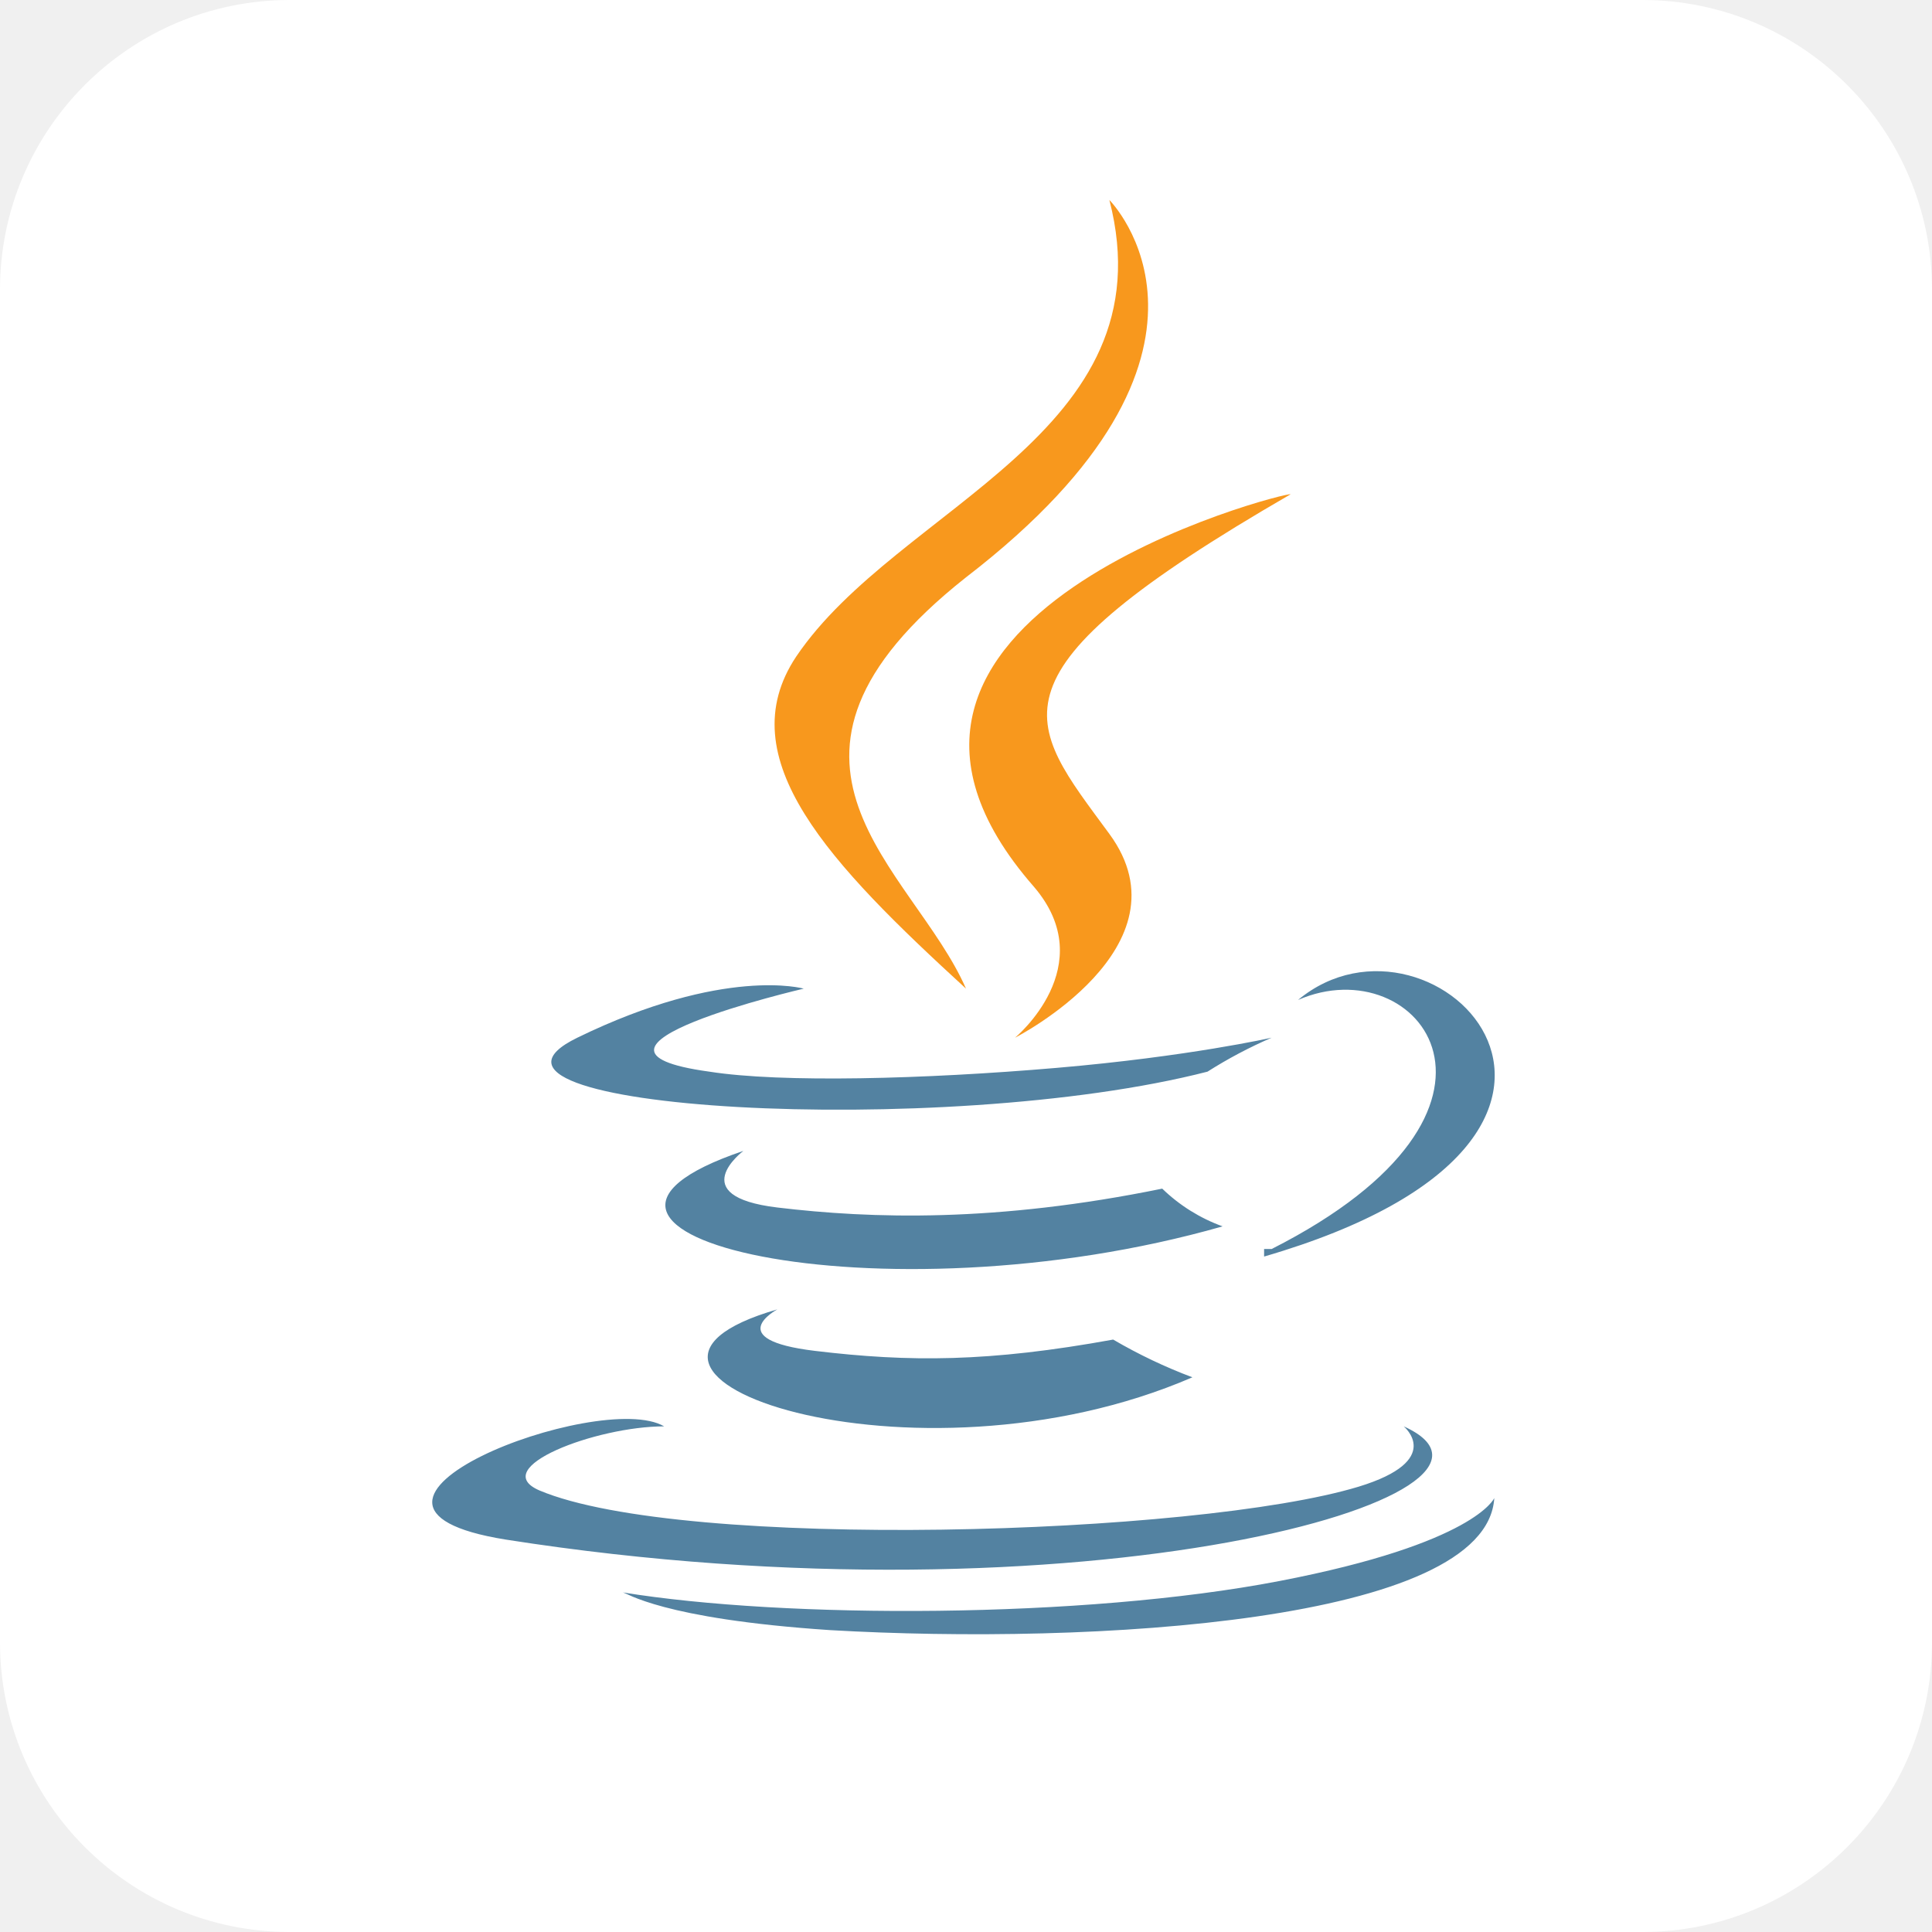
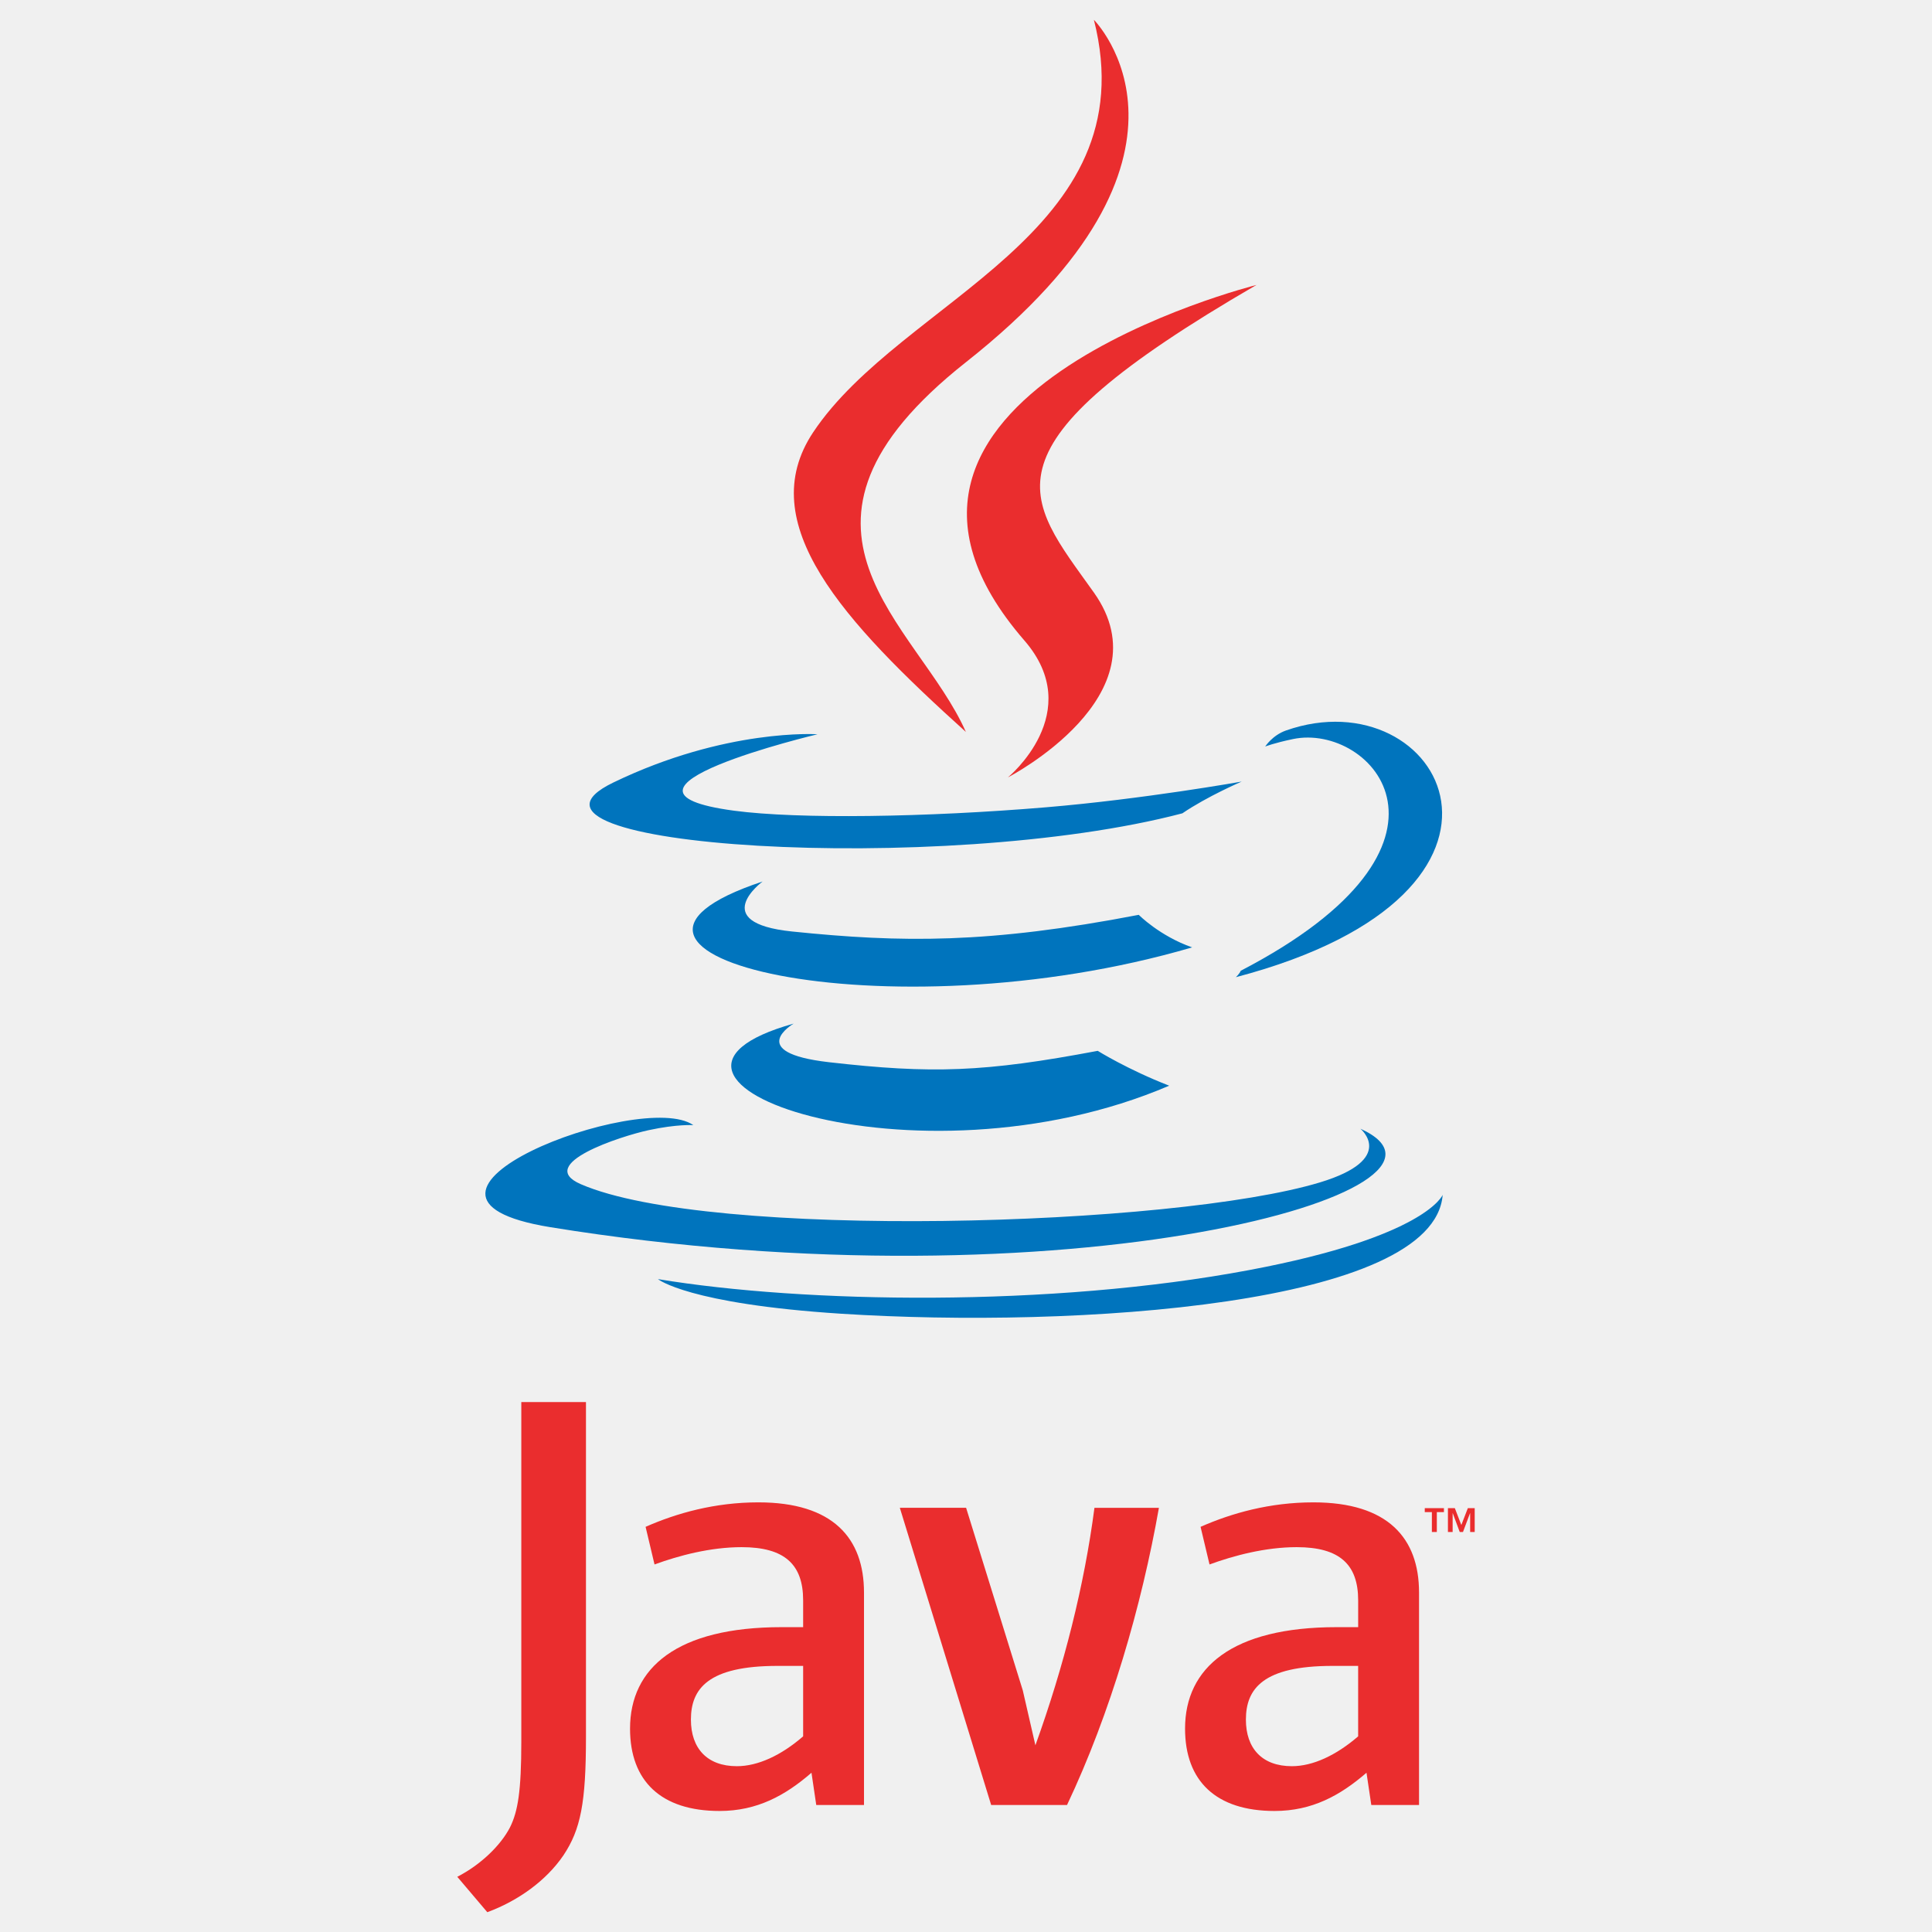
- <svg xmlns="http://www.w3.org/2000/svg" aria-label="Java" role="img" viewBox="0 0 512 512" fill="none">
-   <rect width="512" height="512" rx="15%" fill="#fff" />
-   <path d="M274 235c18 21-5 40-5 40s47-24 25-54-35-42 48-90C342 130 211 163 274 235M294 53s40 40-38 100c-62 49-14 77 0 109-36-33-63-61-45-88C238 134 310 115 294 53" fill="#f8981d" />
-   <path d="M206 347s-15 8 10 11 46 3 79-3a137 137 0 0 0 21 10C242 397 147 364 206 347m-9-42s-16 12 9 15 58 4 102-5a45 45 0 0 0 16 10C233 351 132 327 197 305m175 73s11 9-12 16c-43 13-179 17-217 1-14-6 15-17 33-17-17-10-98 21-42 30C287 432 412 396 372 378M213 262s-69 16-25 22c19 3 57 2 92-1s57-8 57-8a122 122 0 0 0-17 9c-70 18-206 10-167-9S213 262 213 262m124 69c73-37 39-80 7-66 36-30 101 36-9 68v-2M220 432c69 4 174-2 176-35 0 0-5 12-57 22s-131 10-174 3C166 422 175 429 220 432" fill="#5382a1" />
+ <svg xmlns="http://www.w3.org/2000/svg" viewBox="0 0 128 128">
+   <path fill="#0074BD" d="M52.581 67.817s-3.284 1.911 2.341 2.557c6.814.778 10.297.666 17.805-.753 0 0 1.979 1.237 4.735 2.309-16.836 7.213-38.104-.418-24.881-4.113zm-2.059-9.415s-3.684 2.729 1.945 3.311c7.28.751 13.027.813 22.979-1.103 0 0 1.373 1.396 3.536 2.157-20.352 5.954-43.021.469-28.46-4.365z" />
+   <path fill="#EA2D2E" d="M67.865 42.431c4.151 4.778-1.088 9.074-1.088 9.074s10.533-5.437 5.696-12.248c-4.519-6.349-7.982-9.502 10.771-20.378.001 0-29.438 7.35-15.379 23.552z" />
+   <path fill="#0074BD" d="M90.132 74.781s2.432 2.005-2.678 3.555c-9.716 2.943-40.444 3.831-48.979.117-3.066-1.335 2.687-3.187 4.496-3.576 1.887-.409 2.965-.334 2.965-.334-3.412-2.403-22.055 4.719-9.469 6.762 34.324 5.563 62.567-2.506 53.665-6.524zm-35.97-26.134s-15.629 3.713-5.534 5.063c4.264.57 12.758.439 20.676-.225 6.469-.543 12.961-1.704 12.961-1.704s-2.279.978-3.93 2.104c-15.874 4.175-46.533 2.23-37.706-2.038 7.463-3.611 13.533-3.2 13.533-3.2zM82.2 64.317c16.135-8.382 8.674-16.438 3.467-15.353-1.273.266-1.845.496-1.845.496s.475-.744 1.378-1.063c10.302-3.62 18.223 10.681-3.322 16.345 0 0 .247-.224.322-.425z" />
+   <path fill="#EA2D2E" d="M72.474 1.313s8.935 8.939-8.476 22.682c-13.962 11.027-3.184 17.313-.006 24.498-8.15-7.354-14.128-13.828-10.118-19.852 5.889-8.842 22.204-13.131 18.6-27.328z" />
+   <path fill="#0074BD" d="M55.749 87.039c15.484.99 39.269-.551 39.832-7.878 0 0-1.082 2.777-12.799 4.981-13.218 2.488-29.523 2.199-39.191.603 0 0 1.98 1.64 12.158 2.294z" />
+   <path fill="#EA2D2E" d="M94.866 100.181h-.472v-.264h1.27v.264h-.47v1.317h-.329l.001-1.317zm2.535.066h-.006l-.468 1.251h-.216l-.465-1.251h-.005v1.251h-.312v-1.581h.457l.431 1.119.432-1.119h.454v1.581h-.302v-1.251zm-44.19 14.79c-1.46 1.266-3.004 1.978-4.391 1.978-1.974 0-3.045-1.186-3.045-3.085 0-2.055 1.146-3.56 5.738-3.56h1.697v4.667h.001zm4.031 4.548v-14.077c0-3.599-2.053-5.973-6.997-5.973-2.886 0-5.416.714-7.473 1.622l.592 2.493c1.62-.595 3.715-1.147 5.771-1.147 2.85 0 4.075 1.147 4.075 3.521v1.779h-1.424c-6.921 0-10.044 2.685-10.044 6.723 0 3.479 2.058 5.456 5.933 5.456 2.49 0 4.351-1.028 6.088-2.533l.316 2.137h3.163v-.001zm13.452 0h-5.027l-6.051-19.689h4.391l3.756 12.099.835 3.635c1.896-5.258 3.24-10.596 3.912-15.733h4.271c-1.143 6.481-3.203 13.598-6.087 19.688zm19.288-4.548c-1.465 1.266-3.01 1.978-4.392 1.978-1.976 0-3.046-1.186-3.046-3.085 0-2.055 1.149-3.56 5.736-3.56h1.701v4.667h.001zm4.033 4.548v-14.077c0-3.599-2.059-5.973-6.999-5.973-2.889 0-5.418.714-7.475 1.622l.593 2.493c1.62-.595 3.718-1.147 5.774-1.147 2.846 0 4.074 1.147 4.074 3.521v1.779h-1.424c-6.923 0-10.045 2.685-10.045 6.723 0 3.479 2.056 5.456 5.93 5.456 2.491 0 4.349-1.028 6.091-2.533l.318 2.137h3.163v-.001zm-56.693 3.346c-1.147 1.679-3.005 3.008-5.037 3.757l-1.989-2.345c1.547-.794 2.872-2.075 3.489-3.269.532-1.063.753-2.43.753-5.701V92.891h4.284v22.173c0 4.375-.348 6.144-1.5 7.867z" />
</svg>
